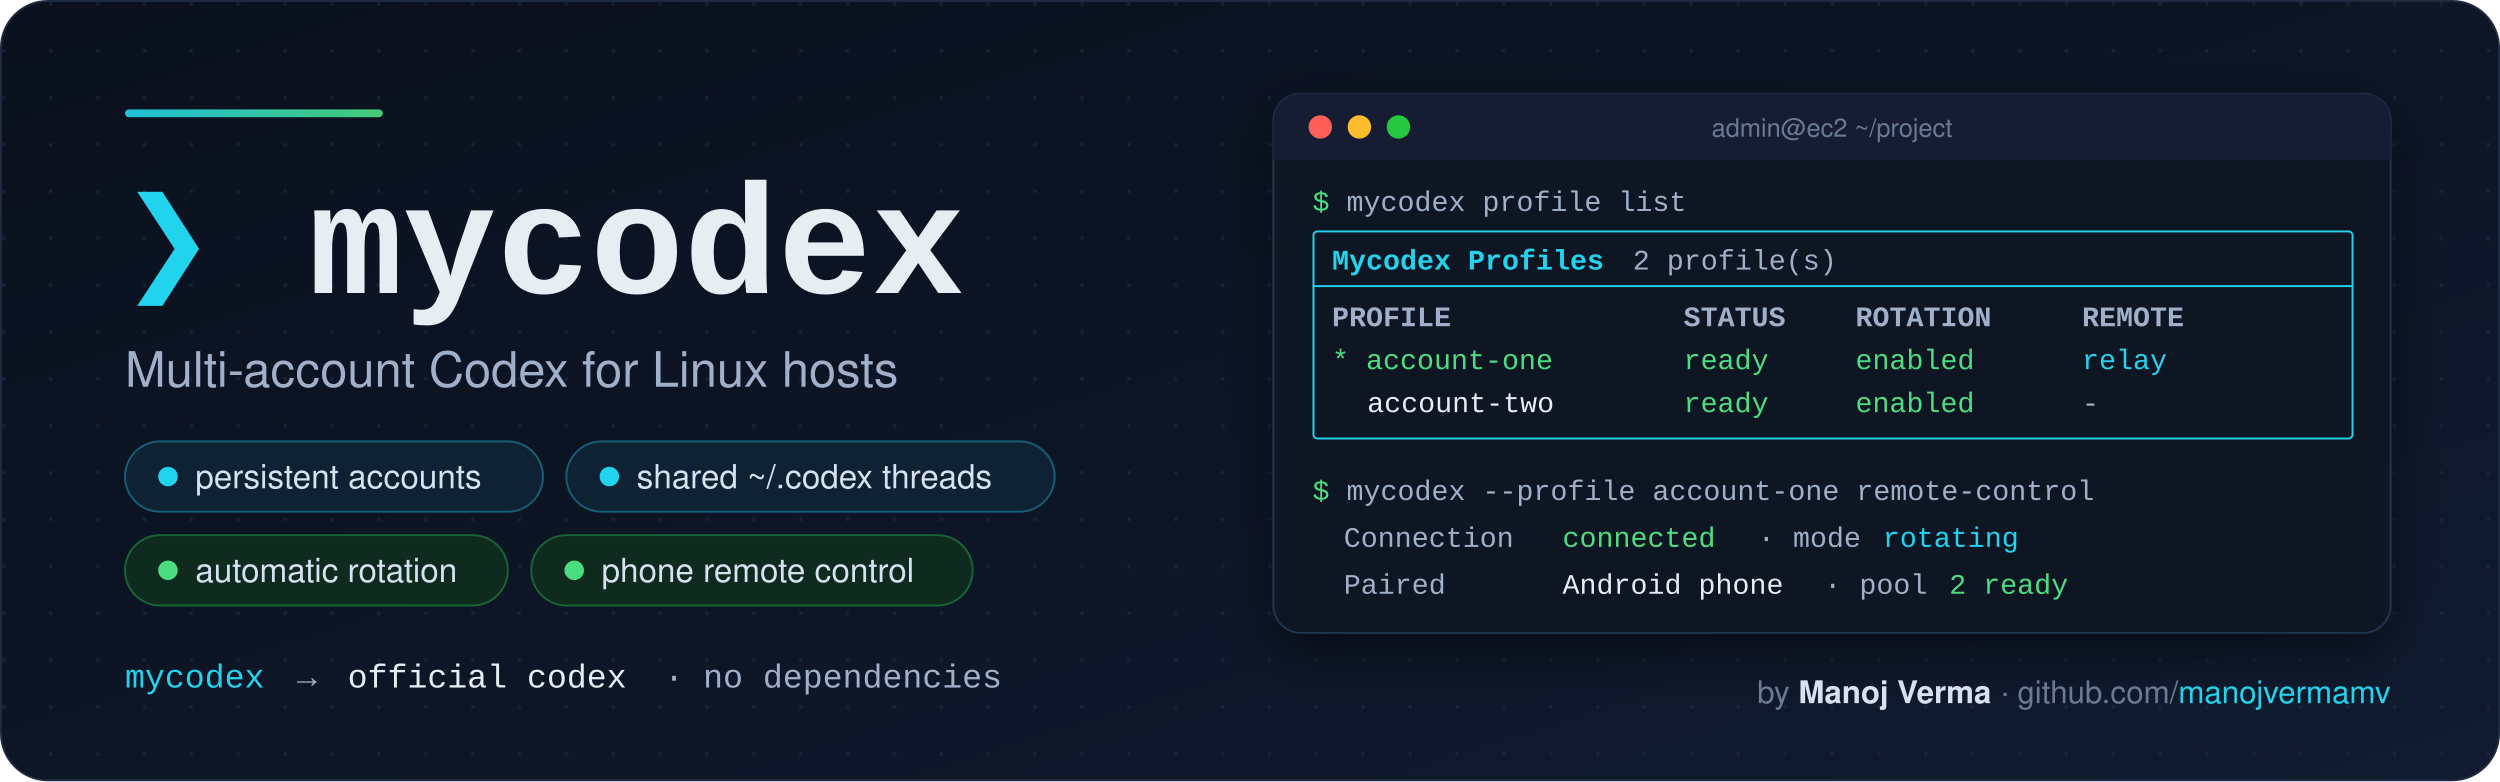
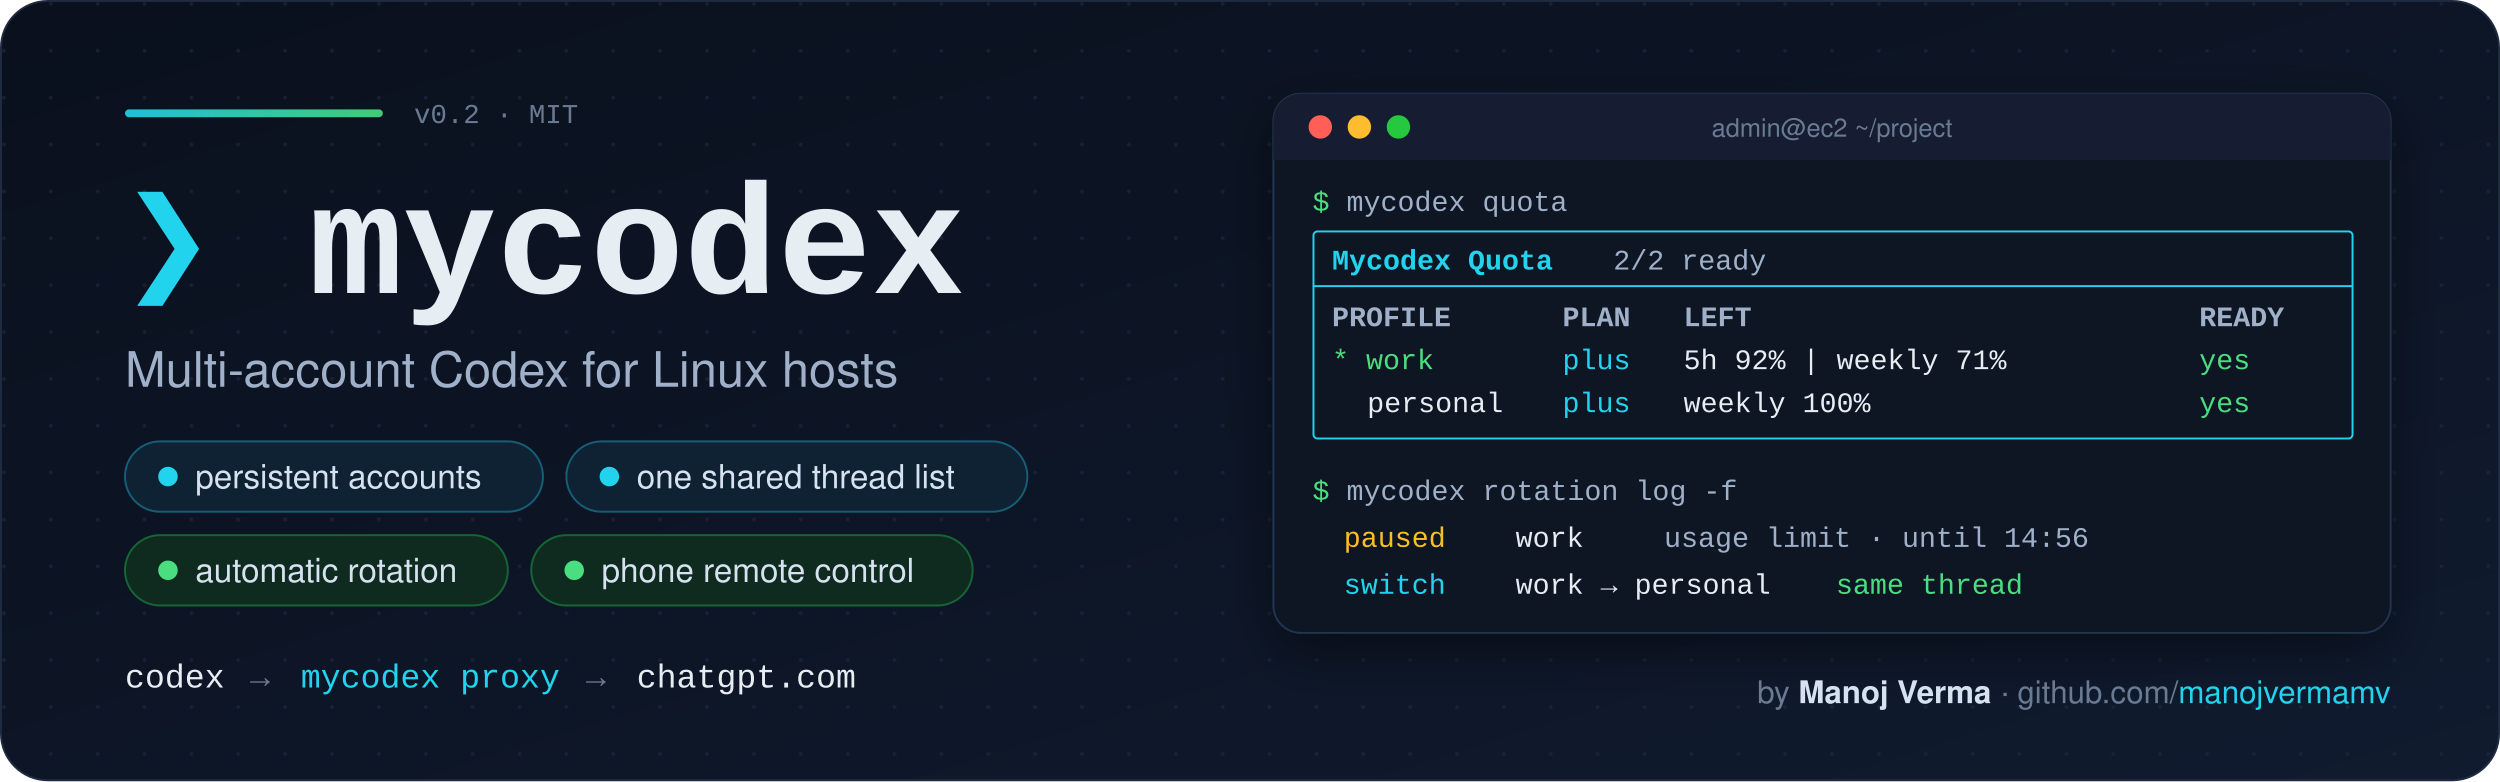
<svg xmlns="http://www.w3.org/2000/svg" width="1280" height="400" viewBox="0 0 1280 400" role="img" aria-labelledby="title desc">
  <defs>
    <linearGradient id="bg" x1="0" y1="0" x2="1" y2="1">
      <stop offset="0" stop-color="#0a101d" />
      <stop offset="1" stop-color="#101b2f" />
    </linearGradient>
    <linearGradient id="glow" x1="0" y1="0" x2="1" y2="0">
      <stop offset="0" stop-color="#22d3ee" stop-opacity="0.9" />
      <stop offset="1" stop-color="#4ade80" stop-opacity="0.9" />
    </linearGradient>
    <pattern id="dots" width="24" height="24" patternUnits="userSpaceOnUse">
      <circle cx="2" cy="2" r="1" fill="#1e2a40" />
    </pattern>
    <filter id="shadow" x="-10%" y="-10%" width="120%" height="130%">
      <feDropShadow dx="0" dy="10" stdDeviation="14" flood-color="#000" flood-opacity="0.45" />
    </filter>
  </defs>
  <rect x="0.5" y="0.5" width="1279" height="399" rx="24" fill="url(#bg)" stroke="#1f2b40" />
  <rect x="0.5" y="0.5" width="1279" height="399" rx="24" fill="url(#dots)" opacity="0.6" />
  <rect x="64" y="56" width="132" height="4" rx="2" fill="url(#glow)" />
+   <text x="212" y="63" font-family="ui-monospace, SFMono-Regular, Menlo, Consolas, 'Liberation Mono', monospace" font-size="14" fill="#6b7a93">v0.2 · MIT</text>
  <text x="62" y="150" font-family="ui-monospace, SFMono-Regular, Menlo, Consolas, 'Liberation Mono', monospace" font-size="80" font-weight="700" fill="#e6edf3">
    <tspan fill="#22d3ee">❯</tspan> mycodex</text>
  <text x="64" y="198" font-family="-apple-system, 'Segoe UI', Helvetica, Arial, sans-serif" font-size="25" fill="#9fb0c8">Multi-account Codex for Linux hosts</text>
  <g font-family="-apple-system, 'Segoe UI', Helvetica, Arial, sans-serif" font-size="17" fill="#d6e2f0">
    <rect x="64" y="226" width="214" height="36" rx="18" fill="#0f2233" stroke="#155e75" />
    <circle cx="86" cy="244" r="5" fill="#22d3ee" />
    <text x="100" y="250">persistent accounts</text>
-     <rect x="290" y="226" width="250" height="36" rx="18" fill="#0f2233" stroke="#155e75" />
+     <rect x="290" y="226" width="236" height="36" rx="18" fill="#0f2233" stroke="#155e75" />
    <circle cx="312" cy="244" r="5" fill="#22d3ee" />
-     <text x="326" y="250">shared ~/.codex threads</text>
+     <text x="326" y="250">one shared thread list</text>
    <rect x="64" y="274" width="196" height="36" rx="18" fill="#0f2a1e" stroke="#166534" />
    <circle cx="86" cy="292" r="5" fill="#4ade80" />
    <text x="100" y="298">automatic rotation</text>
    <rect x="272" y="274" width="226" height="36" rx="18" fill="#0f2a1e" stroke="#166534" />
    <circle cx="294" cy="292" r="5" fill="#4ade80" />
    <text x="308" y="298">phone remote control</text>
  </g>
-   <text y="352" font-family="ui-monospace, SFMono-Regular, Menlo, Consolas, 'Liberation Mono', monospace" font-size="17" fill="#9fb0c8">
-     <tspan x="64" fill="#22d3ee">mycodex</tspan>
-     <tspan x="152">→</tspan>
-     <tspan x="178" fill="#e6edf3">official codex</tspan>
-     <tspan x="340">·</tspan>
-     <tspan x="360">no dependencies</tspan>
+   <text y="352" font-family="ui-monospace, SFMono-Regular, Menlo, Consolas, 'Liberation Mono', monospace" font-size="17" fill="#6b7a93">
+     <tspan x="64" fill="#e6edf3">codex</tspan>
+     <tspan x="128">→</tspan>
+     <tspan x="154" fill="#22d3ee">mycodex proxy</tspan>
+     <tspan x="300">→</tspan>
+     <tspan x="326" fill="#e6edf3">chatgpt.com</tspan>
  </text>
  <g filter="url(#shadow)">
    <rect x="652" y="48" width="572" height="276" rx="14" fill="#0b1220" stroke="#22344f" />
    <path d="M652 62 a14 14 0 0 1 14 -14 h544 a14 14 0 0 1 14 14 v20 h-572 z" fill="#131d30" />
    <circle cx="676" cy="65" r="6" fill="#ff5f57" />
    <circle cx="696" cy="65" r="6" fill="#febc2e" />
    <circle cx="716" cy="65" r="6" fill="#28c840" />
    <text x="938" y="70" text-anchor="middle" font-family="-apple-system, 'Segoe UI', Helvetica, Arial, sans-serif" font-size="13" fill="#6b7a93">admin@ec2 ~/project</text>
  </g>
  <g font-family="ui-monospace, SFMono-Regular, Menlo, Consolas, 'Liberation Mono', monospace" font-size="14.5">
    <text x="672" y="108" fill="#9fb0c8">
-       <tspan fill="#4ade80">$</tspan> mycodex profile list</text>
+       <tspan fill="#4ade80">$</tspan> mycodex quota</text>
    <rect x="672.5" y="118.5" width="532" height="106" rx="2" fill="none" stroke="#22d3ee" />
    <line x1="672.5" y1="146.5" x2="1204.5" y2="146.5" stroke="#22d3ee" />
    <text y="138">
-       <tspan x="682" fill="#22d3ee" font-weight="700">Mycodex Profiles</tspan>
-       <tspan x="836" fill="#9fb0c8">2 profile(s)</tspan>
+       <tspan x="682" fill="#22d3ee" font-weight="700">Mycodex Quota</tspan>
+       <tspan x="826" fill="#9fb0c8">2/2 ready</tspan>
    </text>
    <text y="167" fill="#9fb0c8" font-weight="700">
      <tspan x="682">PROFILE</tspan>
-       <tspan x="862">STATUS</tspan>
-       <tspan x="950">ROTATION</tspan>
-       <tspan x="1066">REMOTE</tspan>
+       <tspan x="800">PLAN</tspan>
+       <tspan x="862">LEFT</tspan>
+       <tspan x="1126">READY</tspan>
    </text>
    <text y="189">
-       <tspan x="682" fill="#4ade80">* account-one</tspan>
-       <tspan x="862" fill="#4ade80">ready</tspan>
-       <tspan x="950" fill="#4ade80">enabled</tspan>
-       <tspan x="1066" fill="#22d3ee">relay</tspan>
+       <tspan x="682" fill="#4ade80">* work</tspan>
+       <tspan x="800" fill="#22d3ee">plus</tspan>
+       <tspan x="862" fill="#e6edf3">5h 92% | weekly 71%</tspan>
+       <tspan x="1126" fill="#4ade80">yes</tspan>
    </text>
    <text y="211">
-       <tspan x="700" fill="#e6edf3">account-two</tspan>
-       <tspan x="862" fill="#4ade80">ready</tspan>
-       <tspan x="950" fill="#4ade80">enabled</tspan>
-       <tspan x="1066" fill="#9fb0c8">-</tspan>
+       <tspan x="700" fill="#e6edf3">personal</tspan>
+       <tspan x="800" fill="#22d3ee">plus</tspan>
+       <tspan x="862" fill="#e6edf3">weekly 100%</tspan>
+       <tspan x="1126" fill="#4ade80">yes</tspan>
    </text>
    <text x="672" y="256" fill="#9fb0c8">
-       <tspan fill="#4ade80">$</tspan> mycodex --profile account-one remote-control</text>
+       <tspan fill="#4ade80">$</tspan> mycodex rotation log -f</text>
    <text y="280" fill="#9fb0c8">
-       <tspan x="688">Connection</tspan>
-       <tspan x="800" fill="#4ade80">connected</tspan>
-       <tspan x="900">·</tspan>
-       <tspan x="918">mode</tspan>
-       <tspan x="964" fill="#22d3ee">rotating</tspan>
+       <tspan x="688" fill="#fbbf24">paused</tspan>
+       <tspan x="776" fill="#e6edf3">work</tspan>
+       <tspan x="852">usage limit · until 14:56</tspan>
    </text>
    <text y="304" fill="#9fb0c8">
-       <tspan x="688">Paired</tspan>
-       <tspan x="800" fill="#e6edf3">Android phone</tspan>
-       <tspan x="934">·</tspan>
-       <tspan x="952">pool</tspan>
-       <tspan x="998" fill="#4ade80">2 ready</tspan>
+       <tspan x="688" fill="#22d3ee">switch</tspan>
+       <tspan x="776" fill="#e6edf3">work → personal</tspan>
+       <tspan x="940" fill="#4ade80">same thread</tspan>
    </text>
  </g>
  <text x="1224" y="360" text-anchor="end" font-family="-apple-system, 'Segoe UI', Helvetica, Arial, sans-serif" font-size="16" fill="#6b7a93">by <tspan fill="#d6e2f0" font-weight="600">Manoj Verma</tspan> · github.com/<tspan fill="#22d3ee">manojvermamv</tspan>
  </text>
</svg>
